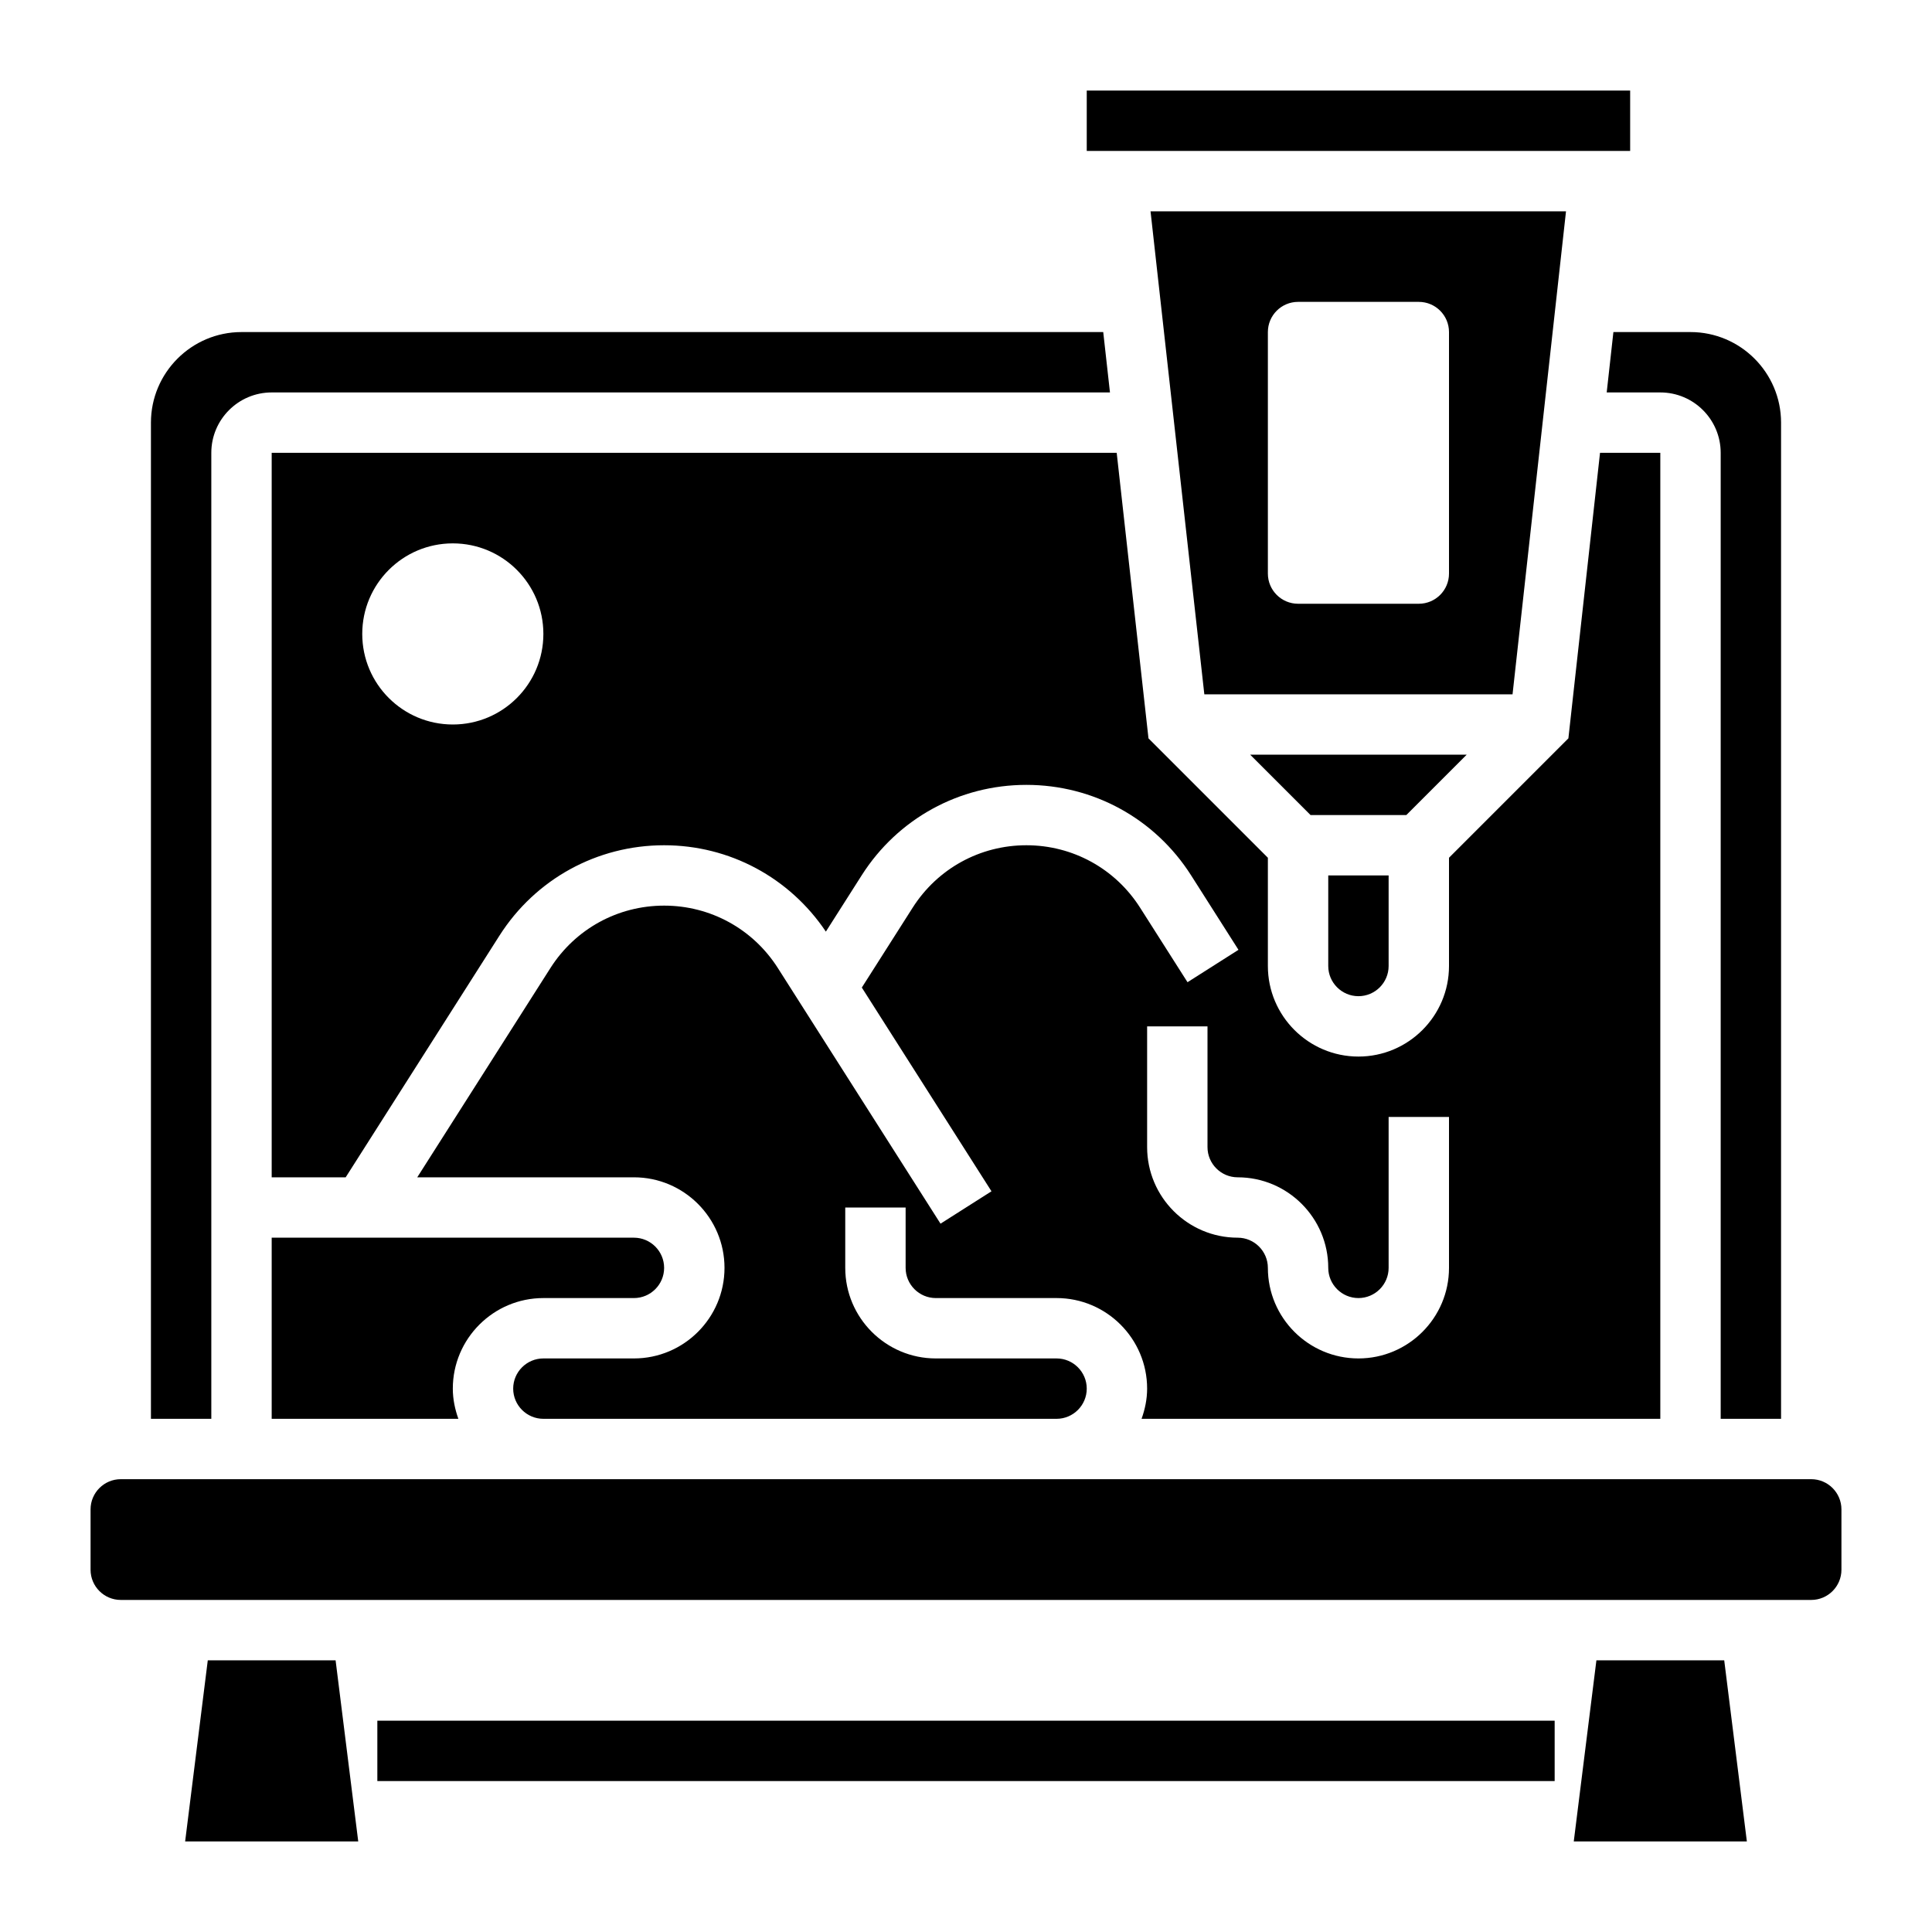
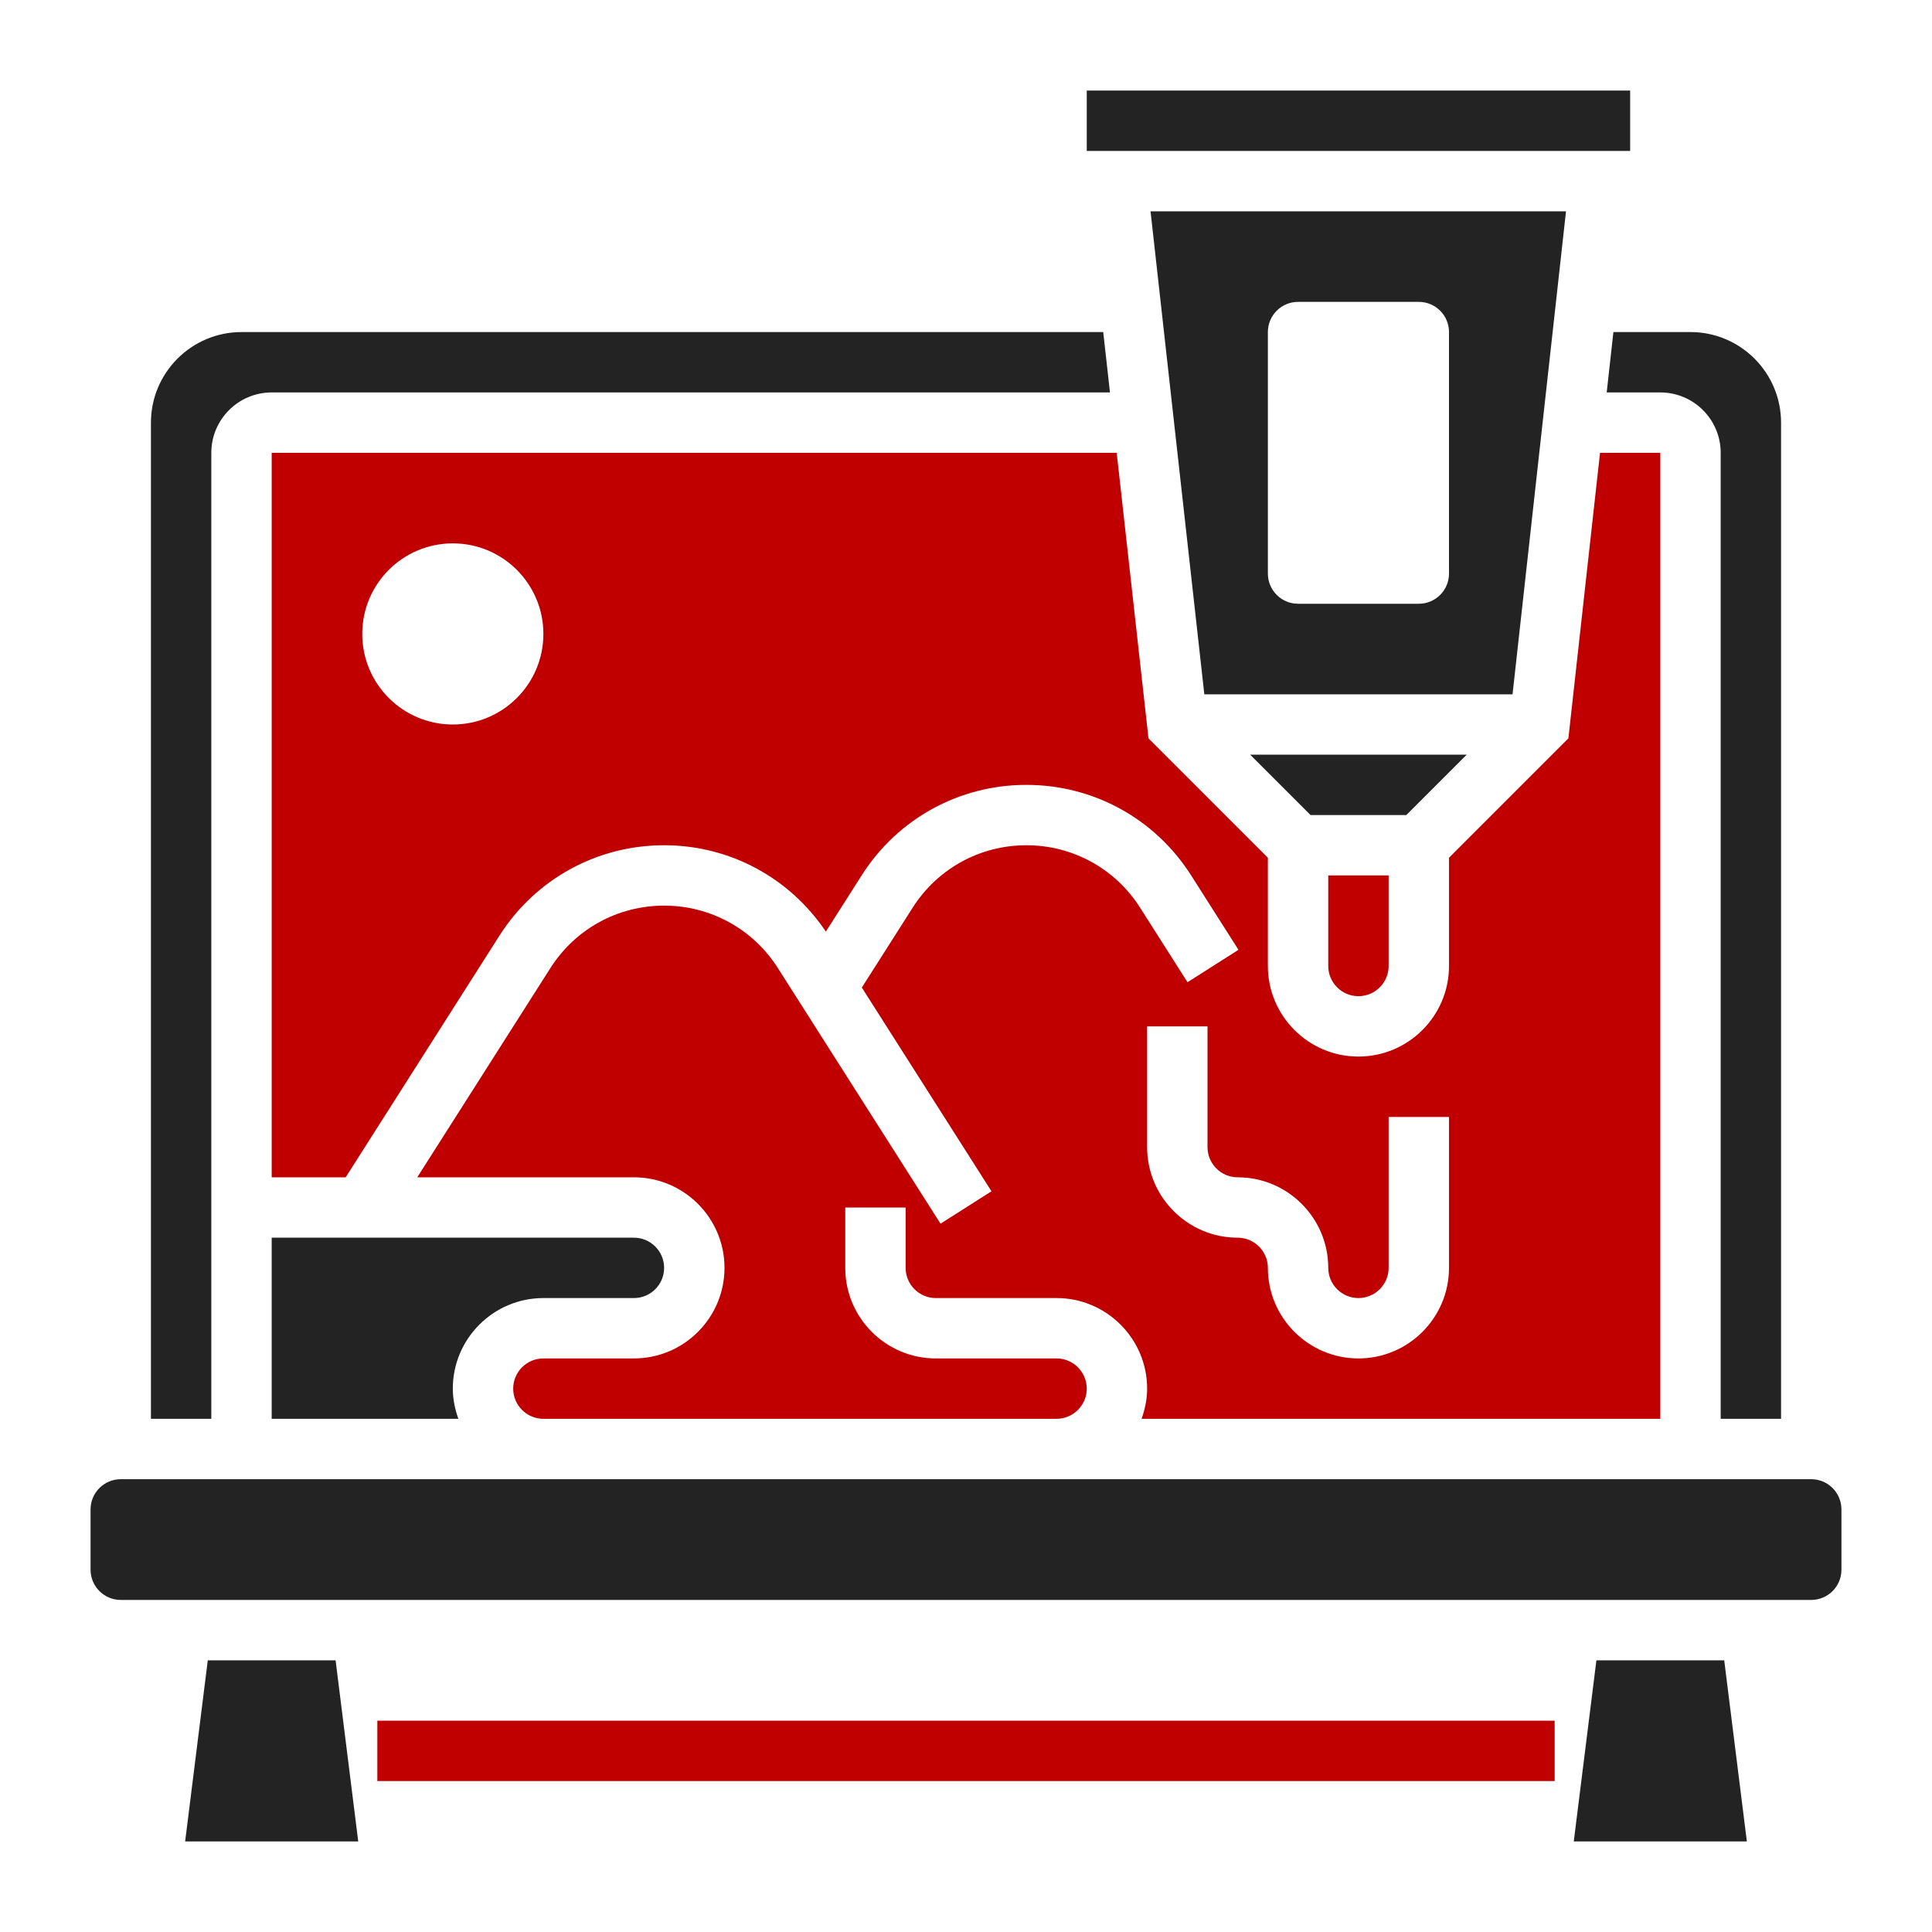
<svg xmlns="http://www.w3.org/2000/svg" id="Layer_5" enable-background="new 0 0 64 64" height="512" viewBox="0 0 64 64" width="512">
  <g>
-     <path d="m12.5 57h39v2h-39z" />
-     <path d="m45 33c.551 0 1-.449 1-1v-3h-2v3c0 .551.449 1 1 1z" />
-     <path d="m53.224 13h1.776c1.103 0 2 .897 2 2v32h2v-33c0-1.654-1.346-3-3-3h-2.554z" />
-     <path d="m48.586 25h-7.172l2 2h3.172z" />
-     <path d="m18 43h3c.551 0 1-.449 1-1s-.449-1-1-1h-12v6h6.184c-.112-.314-.184-.648-.184-1 0-1.654 1.346-3 3-3z" />
-     <path d="m55 47v-32h-1.997l-1.048 9.459-3.955 3.955v3.586c0 1.654-1.346 3-3 3s-3-1.346-3-3v-3.586l-3.955-3.955-1.053-9.459h-27.992v24h2.451l5.094-8.006c1.194-1.875 3.233-2.994 5.455-2.994 2.167 0 4.154 1.07 5.358 2.861l1.188-1.867c1.193-1.875 3.232-2.994 5.454-2.994s4.261 1.119 5.455 2.994l1.571 2.47-1.688 1.073-1.571-2.469c-.824-1.295-2.232-2.068-3.767-2.068s-2.943.773-3.767 2.068l-1.684 2.646 4.295 6.749-1.688 1.073-5.389-8.469c-.824-1.294-2.232-2.067-3.767-2.067s-2.943.773-3.767 2.068l-4.411 6.932h7.178c1.654 0 3 1.346 3 3s-1.346 3-3 3h-3c-.551 0-1 .449-1 1s.449 1 1 1h17c.551 0 1-.449 1-1s-.449-1-1-1h-4c-1.654 0-3-1.346-3-3v-2h2v2c0 .551.449 1 1 1h4c1.654 0 3 1.346 3 3 0 .352-.072.686-.184 1zm-40-23c-1.657 0-3-1.343-3-3s1.343-3 3-3 3 1.343 3 3-1.343 3-3 3zm23 10h2v4c0 .551.449 1 1 1 1.654 0 3 1.346 3 3 0 .551.449 1 1 1s1-.449 1-1v-5h2v5c0 1.654-1.346 3-3 3s-3-1.346-3-3c0-.551-.449-1-1-1-1.654 0-3-1.346-3-3z" />
-     <path d="m52.883 55-.75 6h5.734l-.75-6z" />
-     <path d="m51.876 7h-13.763l1.782 16h10.21zm-3.876 12c0 .552-.448 1-1 1h-4c-.552 0-1-.448-1-1v-8c0-.552.448-1 1-1h4c.552 0 1 .448 1 1z" />
-     <path d="m60 49h-25-17-14c-.551 0-1 .449-1 1v2c0 .551.449 1 1 1h56c.551 0 1-.449 1-1v-2c0-.551-.449-1-1-1z" />
-     <path d="m6.883 55-.75 6h5.734l-.75-6z" />
-     <path d="m7 15c0-1.103.897-2 2-2h27.769l-.223-2h-28.546c-1.654 0-3 1.346-3 3v33h2z" />
-     <path d="m36 3h18.001v2h-18.001z" />
+     <path fill="#c00000" d="m12.5 57h39v2h-39z" />
+     <path fill="#c00000" d="m45 33c.551 0 1-.449 1-1v-3h-2v3c0 .551.449 1 1 1z" />
+     <path fill="#232323" d="m53.224 13h1.776c1.103 0 2 .897 2 2v32h2v-33c0-1.654-1.346-3-3-3h-2.554z" />
+     <path fill="#232323" d="m48.586 25h-7.172l2 2h3.172z" />
+     <path fill="#232323" d="m18 43h3c.551 0 1-.449 1-1s-.449-1-1-1h-12v6h6.184c-.112-.314-.184-.648-.184-1 0-1.654 1.346-3 3-3z" />
+     <path fill="#c00000" d="m55 47v-32h-1.997l-1.048 9.459-3.955 3.955v3.586c0 1.654-1.346 3-3 3s-3-1.346-3-3v-3.586l-3.955-3.955-1.053-9.459h-27.992v24h2.451l5.094-8.006c1.194-1.875 3.233-2.994 5.455-2.994 2.167 0 4.154 1.07 5.358 2.861l1.188-1.867c1.193-1.875 3.232-2.994 5.454-2.994s4.261 1.119 5.455 2.994l1.571 2.47-1.688 1.073-1.571-2.469c-.824-1.295-2.232-2.068-3.767-2.068s-2.943.773-3.767 2.068l-1.684 2.646 4.295 6.749-1.688 1.073-5.389-8.469c-.824-1.294-2.232-2.067-3.767-2.067s-2.943.773-3.767 2.068l-4.411 6.932h7.178c1.654 0 3 1.346 3 3s-1.346 3-3 3h-3c-.551 0-1 .449-1 1s.449 1 1 1h17c.551 0 1-.449 1-1s-.449-1-1-1h-4c-1.654 0-3-1.346-3-3v-2h2v2c0 .551.449 1 1 1h4c1.654 0 3 1.346 3 3 0 .352-.072.686-.184 1zm-40-23c-1.657 0-3-1.343-3-3s1.343-3 3-3 3 1.343 3 3-1.343 3-3 3zm23 10h2v4c0 .551.449 1 1 1 1.654 0 3 1.346 3 3 0 .551.449 1 1 1s1-.449 1-1v-5h2v5c0 1.654-1.346 3-3 3s-3-1.346-3-3c0-.551-.449-1-1-1-1.654 0-3-1.346-3-3z" />
+     <path fill="#232323" d="m52.883 55-.75 6h5.734l-.75-6z" />
+     <path fill="#232323" d="m51.876 7h-13.763l1.782 16h10.21zm-3.876 12c0 .552-.448 1-1 1h-4c-.552 0-1-.448-1-1v-8c0-.552.448-1 1-1h4c.552 0 1 .448 1 1z" />
+     <path fill="#232323" d="m60 49h-25-17-14c-.551 0-1 .449-1 1v2c0 .551.449 1 1 1h56c.551 0 1-.449 1-1v-2c0-.551-.449-1-1-1z" />
+     <path fill="#232323" d="m6.883 55-.75 6h5.734l-.75-6z" />
+     <path fill="#232323" d="m7 15c0-1.103.897-2 2-2h27.769l-.223-2h-28.546c-1.654 0-3 1.346-3 3v33h2z" />
+     <path fill="#232323" d="m36 3h18.001v2h-18.001z" />
  </g>
</svg>
